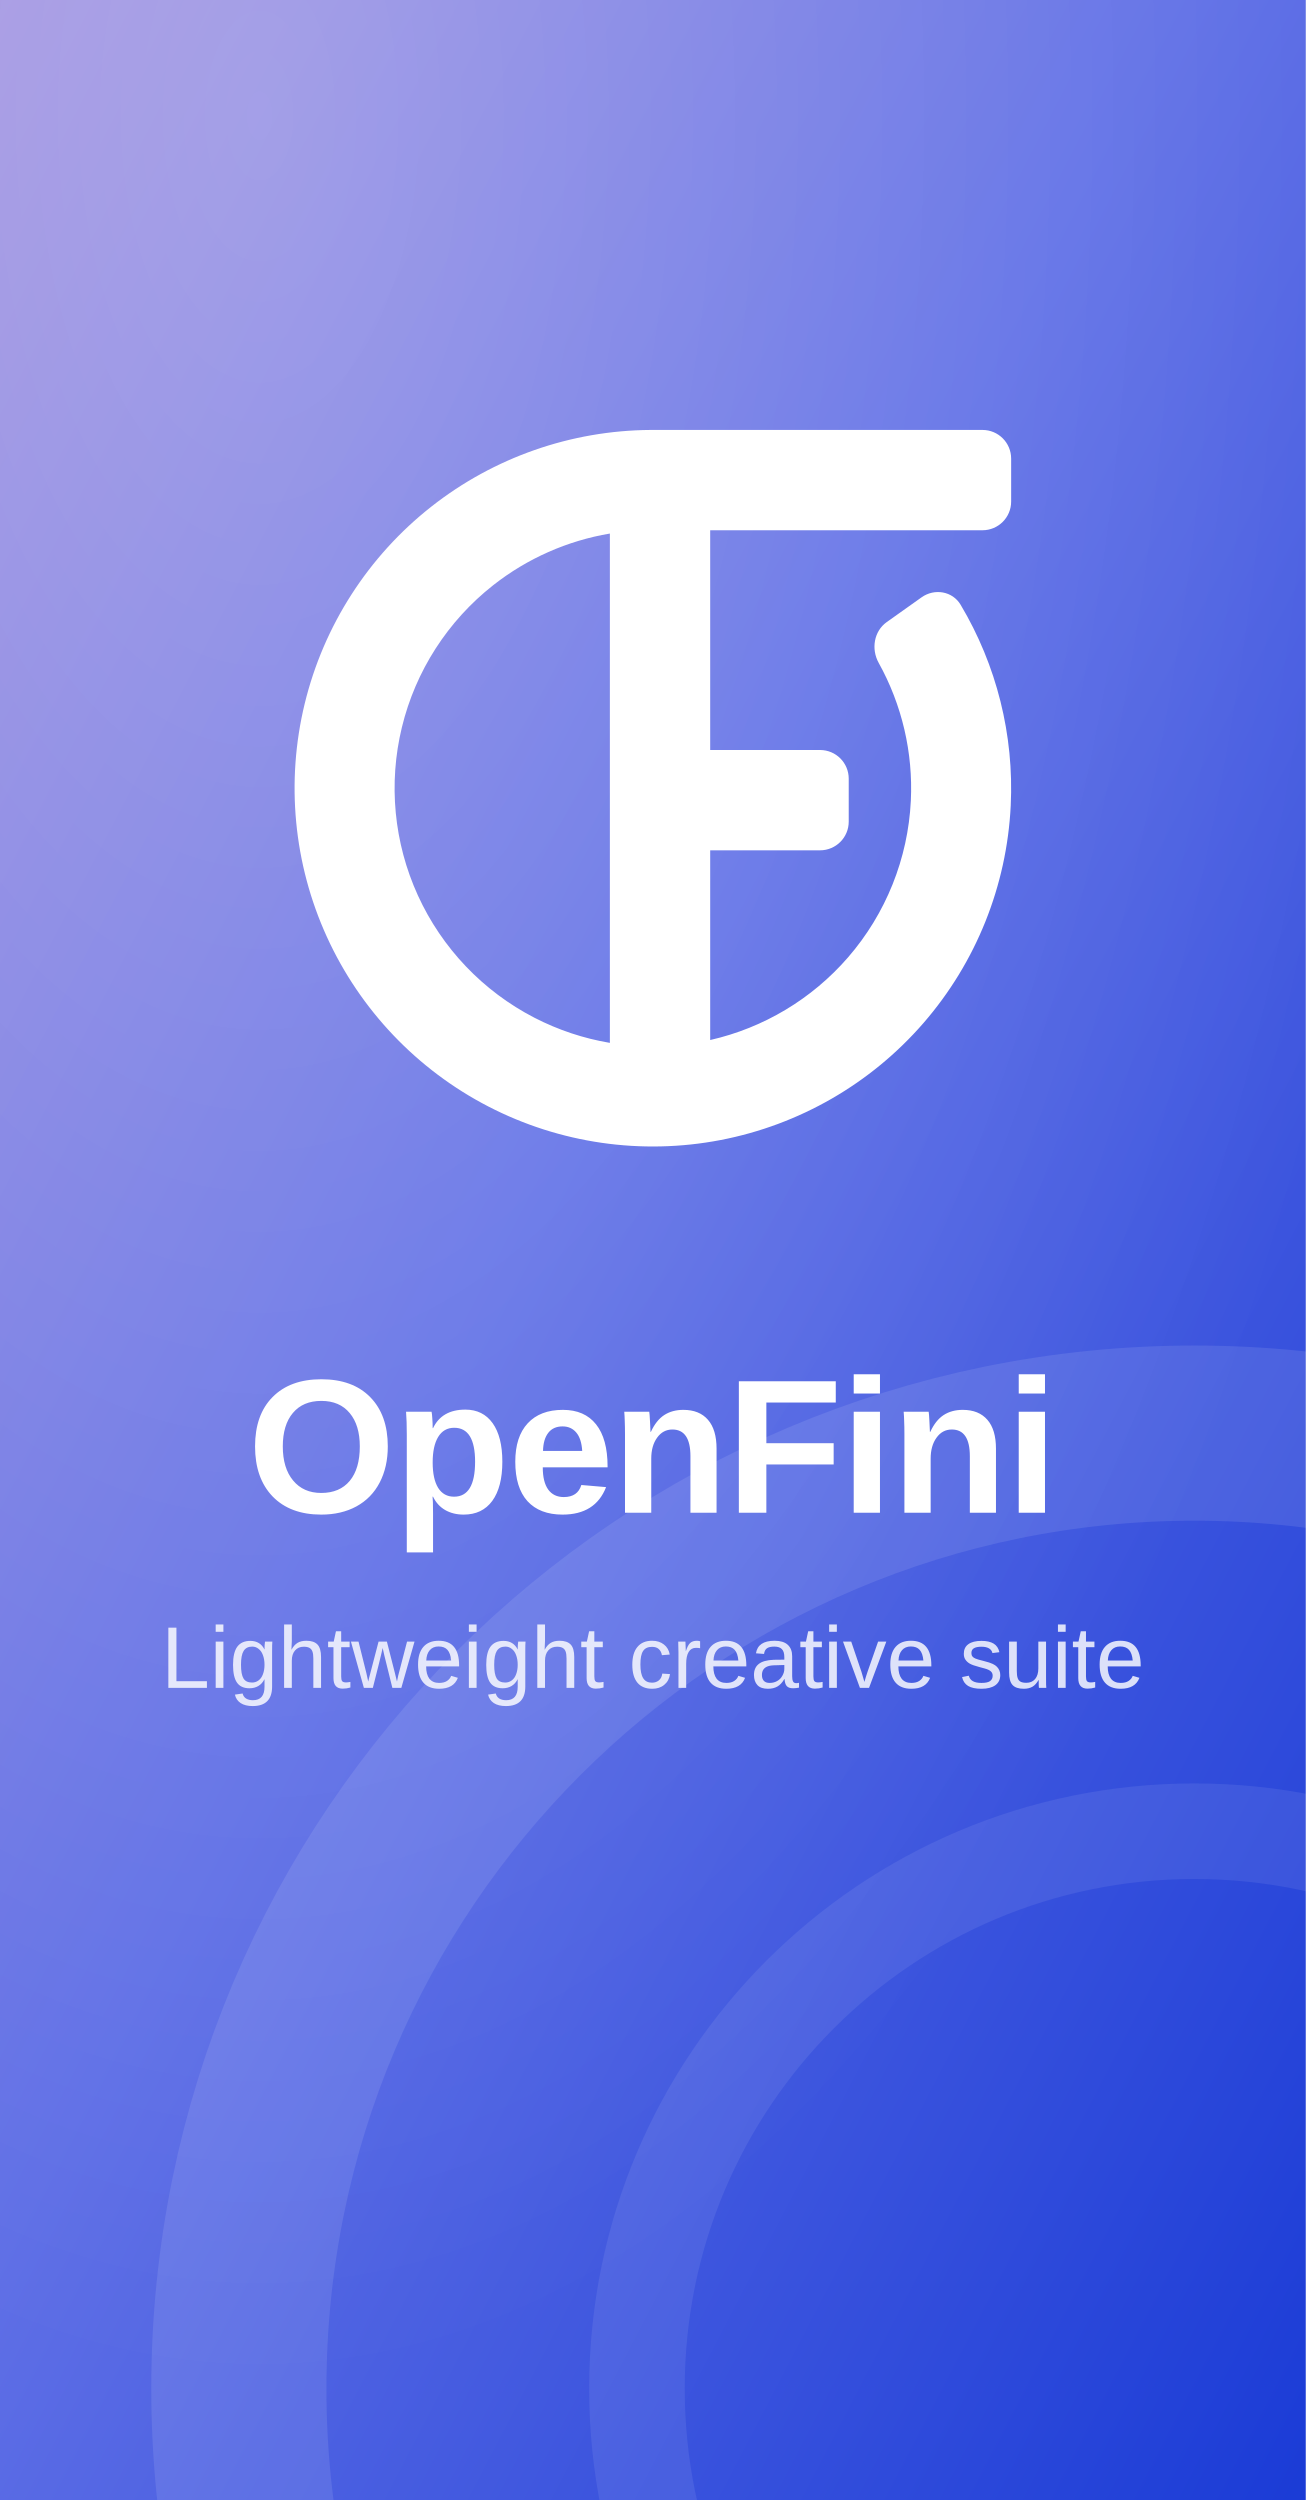
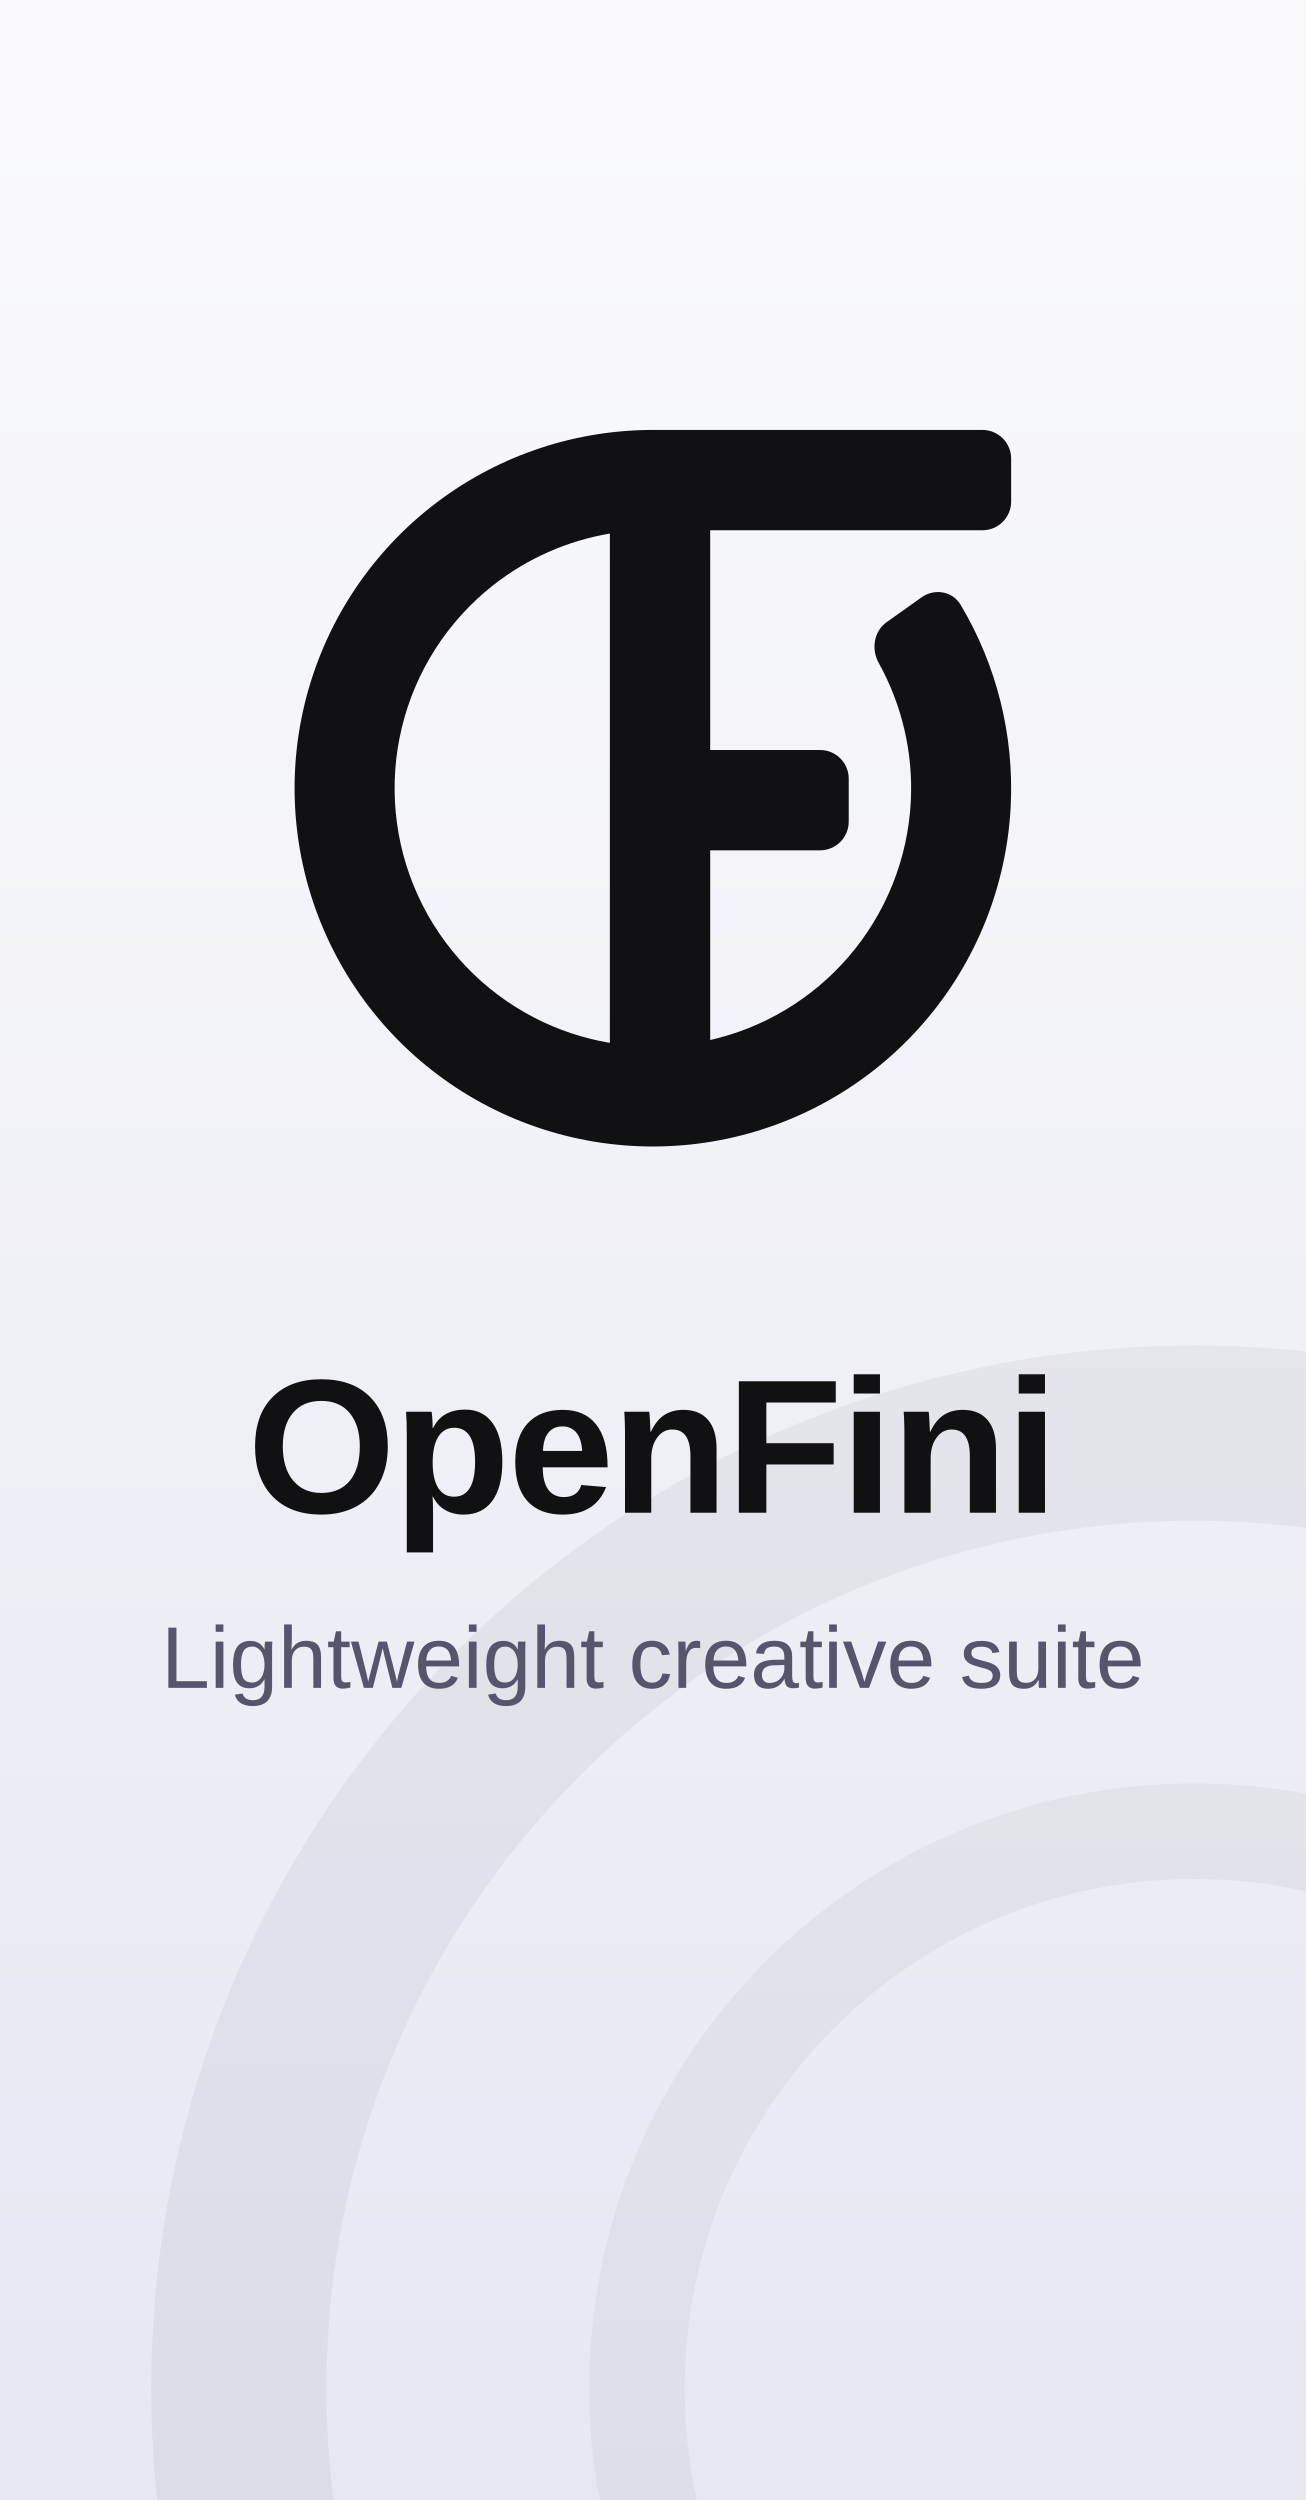
<svg xmlns="http://www.w3.org/2000/svg" width="164" height="314" viewBox="0 0 164 314">
  <defs>
-     <linearGradient id="g" x1="0" y1="0" x2="1" y2="1">
-       <stop offset="0" stop-color="#9a8cdf" />
-       <stop offset=".45" stop-color="#5f6fe6" />
-       <stop offset="1" stop-color="#1a3bd6" />
+     <linearGradient id="g" x1="0" y1="0" x2="0" y2="1">
+       <stop offset="0" stop-color="#fbfbfd" />
+       <stop offset="1" stop-color="#e6e7f1" />
    </linearGradient>
-     <radialGradient id="r" cx=".2" cy=".05" r=".9">
-       <stop offset="0" stop-color="#fff" stop-opacity=".22" />
-       <stop offset="1" stop-color="#fff" stop-opacity="0" />
-     </radialGradient>
  </defs>
  <rect width="164" height="314" fill="url(#g)" />
-   <rect width="164" height="314" fill="url(#r)" />
-   <circle cx="150" cy="300" r="120" fill="none" stroke="#fff" stroke-opacity=".10" stroke-width="22" />
-   <circle cx="150" cy="300" r="70" fill="none" stroke="#fff" stroke-opacity=".08" stroke-width="12" />
-   <path transform="translate(37 54) scale(0.6)" fill="#fff" d="M144 0C147.314 0 150 2.686 150 6V15C150 18.314 147.314 21 144 21H87V67H110C113.314 67 116 69.686 116 73V82C116 85.314 113.314 88 110 88H87V127.713C98.185 125.167 108.29 119.127 115.83 110.439C123.774 101.287 128.412 89.731 129.001 77.626C129.492 67.527 127.141 57.534 122.272 48.763C120.664 45.865 121.265 42.133 123.967 40.214L131.251 35.039C133.952 33.12 137.721 33.744 139.418 36.59C146.955 49.231 150.63 63.854 149.911 78.643C149.094 95.435 142.66 111.466 131.64 124.162C120.619 136.859 105.652 145.484 89.141 148.654C72.631 151.824 55.534 149.356 40.596 141.644C25.657 133.931 13.742 121.423 6.765 106.127C-0.213 90.831 -1.849 73.635 2.119 57.298C6.087 40.961 15.43 26.43 28.646 16.039C41.732 5.751 57.864 0.113 74.5 0.002V0H144ZM66 21.689C57.133 23.186 48.729 26.881 41.585 32.497C32.057 39.987 25.323 50.462 22.463 62.239C19.602 74.016 20.782 86.412 25.811 97.439C30.841 108.465 39.43 117.482 50.199 123.041C55.197 125.621 60.53 127.385 66 128.309V21.689Z" />
-   <text x="82" y="190" text-anchor="middle" font-family="'Segoe UI Variable Display','Segoe UI',Arial,sans-serif" font-size="24" font-weight="600" fill="#fff" letter-spacing="-0.3">OpenFini</text>
-   <text x="82" y="212" text-anchor="middle" font-family="'Segoe UI Variable Display','Segoe UI',Arial,sans-serif" font-size="11" fill="#fff" fill-opacity=".82">Lightweight creative suite</text>
+   <circle cx="150" cy="300" r="120" fill="none" stroke="#111114" stroke-opacity=".05" stroke-width="22" />
+   <circle cx="150" cy="300" r="70" fill="none" stroke="#111114" stroke-opacity=".04" stroke-width="12" />
+   <path transform="translate(37 54) scale(0.6)" fill="#111114" d="M144 0C147.314 0 150 2.686 150 6V15C150 18.314 147.314 21 144 21H87V67H110C113.314 67 116 69.686 116 73V82C116 85.314 113.314 88 110 88H87V127.713C98.185 125.167 108.29 119.127 115.83 110.439C123.774 101.287 128.412 89.731 129.001 77.626C129.492 67.527 127.141 57.534 122.272 48.763C120.664 45.865 121.265 42.133 123.967 40.214L131.251 35.039C133.952 33.12 137.721 33.744 139.418 36.59C146.955 49.231 150.63 63.854 149.911 78.643C149.094 95.435 142.66 111.466 131.64 124.162C120.619 136.859 105.652 145.484 89.141 148.654C72.631 151.824 55.534 149.356 40.596 141.644C25.657 133.931 13.742 121.423 6.765 106.127C-0.213 90.831 -1.849 73.635 2.119 57.298C6.087 40.961 15.43 26.43 28.646 16.039C41.732 5.751 57.864 0.113 74.5 0.002V0H144ZM66 21.689C57.133 23.186 48.729 26.881 41.585 32.497C32.057 39.987 25.323 50.462 22.463 62.239C19.602 74.016 20.782 86.412 25.811 97.439C30.841 108.465 39.43 117.482 50.199 123.041C55.197 125.621 60.53 127.385 66 128.309V21.689Z" />
+   <text x="82" y="190" text-anchor="middle" font-family="'Segoe UI Variable Display','Segoe UI',Arial,sans-serif" font-size="24" font-weight="600" fill="#111114" letter-spacing="-0.3">OpenFini</text>
+   <text x="82" y="212" text-anchor="middle" font-family="'Segoe UI Variable Display','Segoe UI',Arial,sans-serif" font-size="11" fill="#55566b">Lightweight creative suite</text>
</svg>
